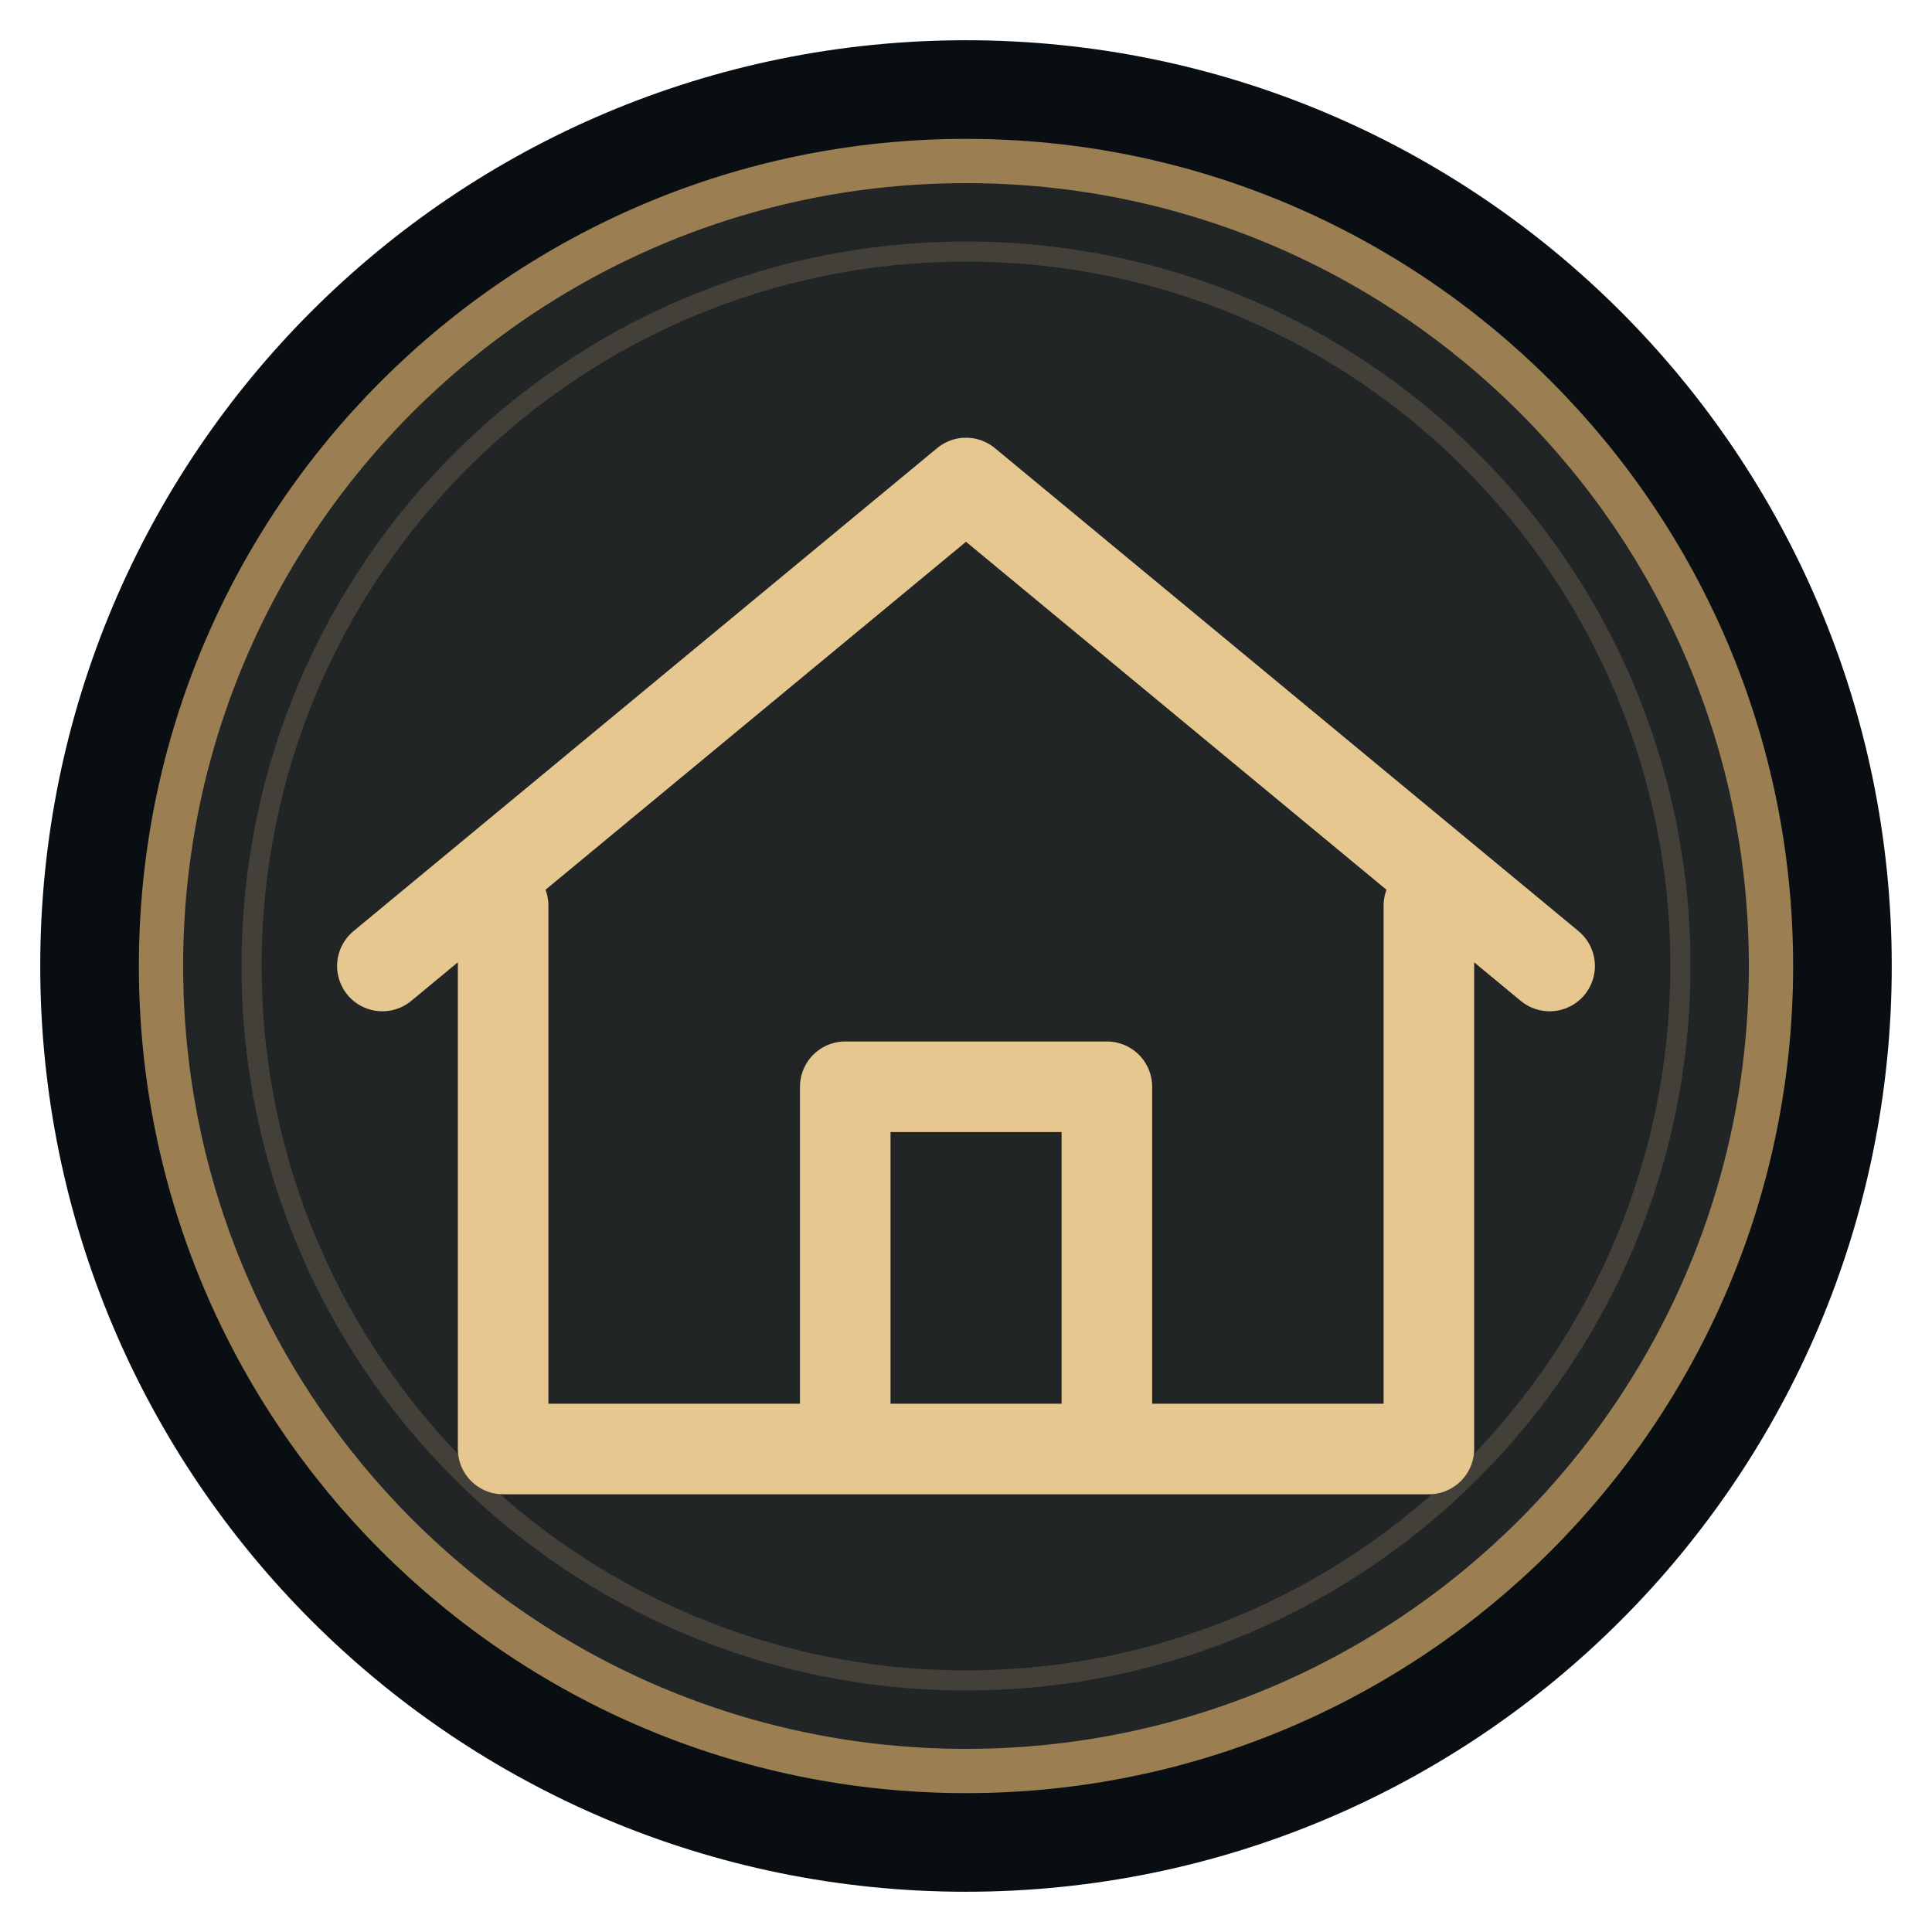
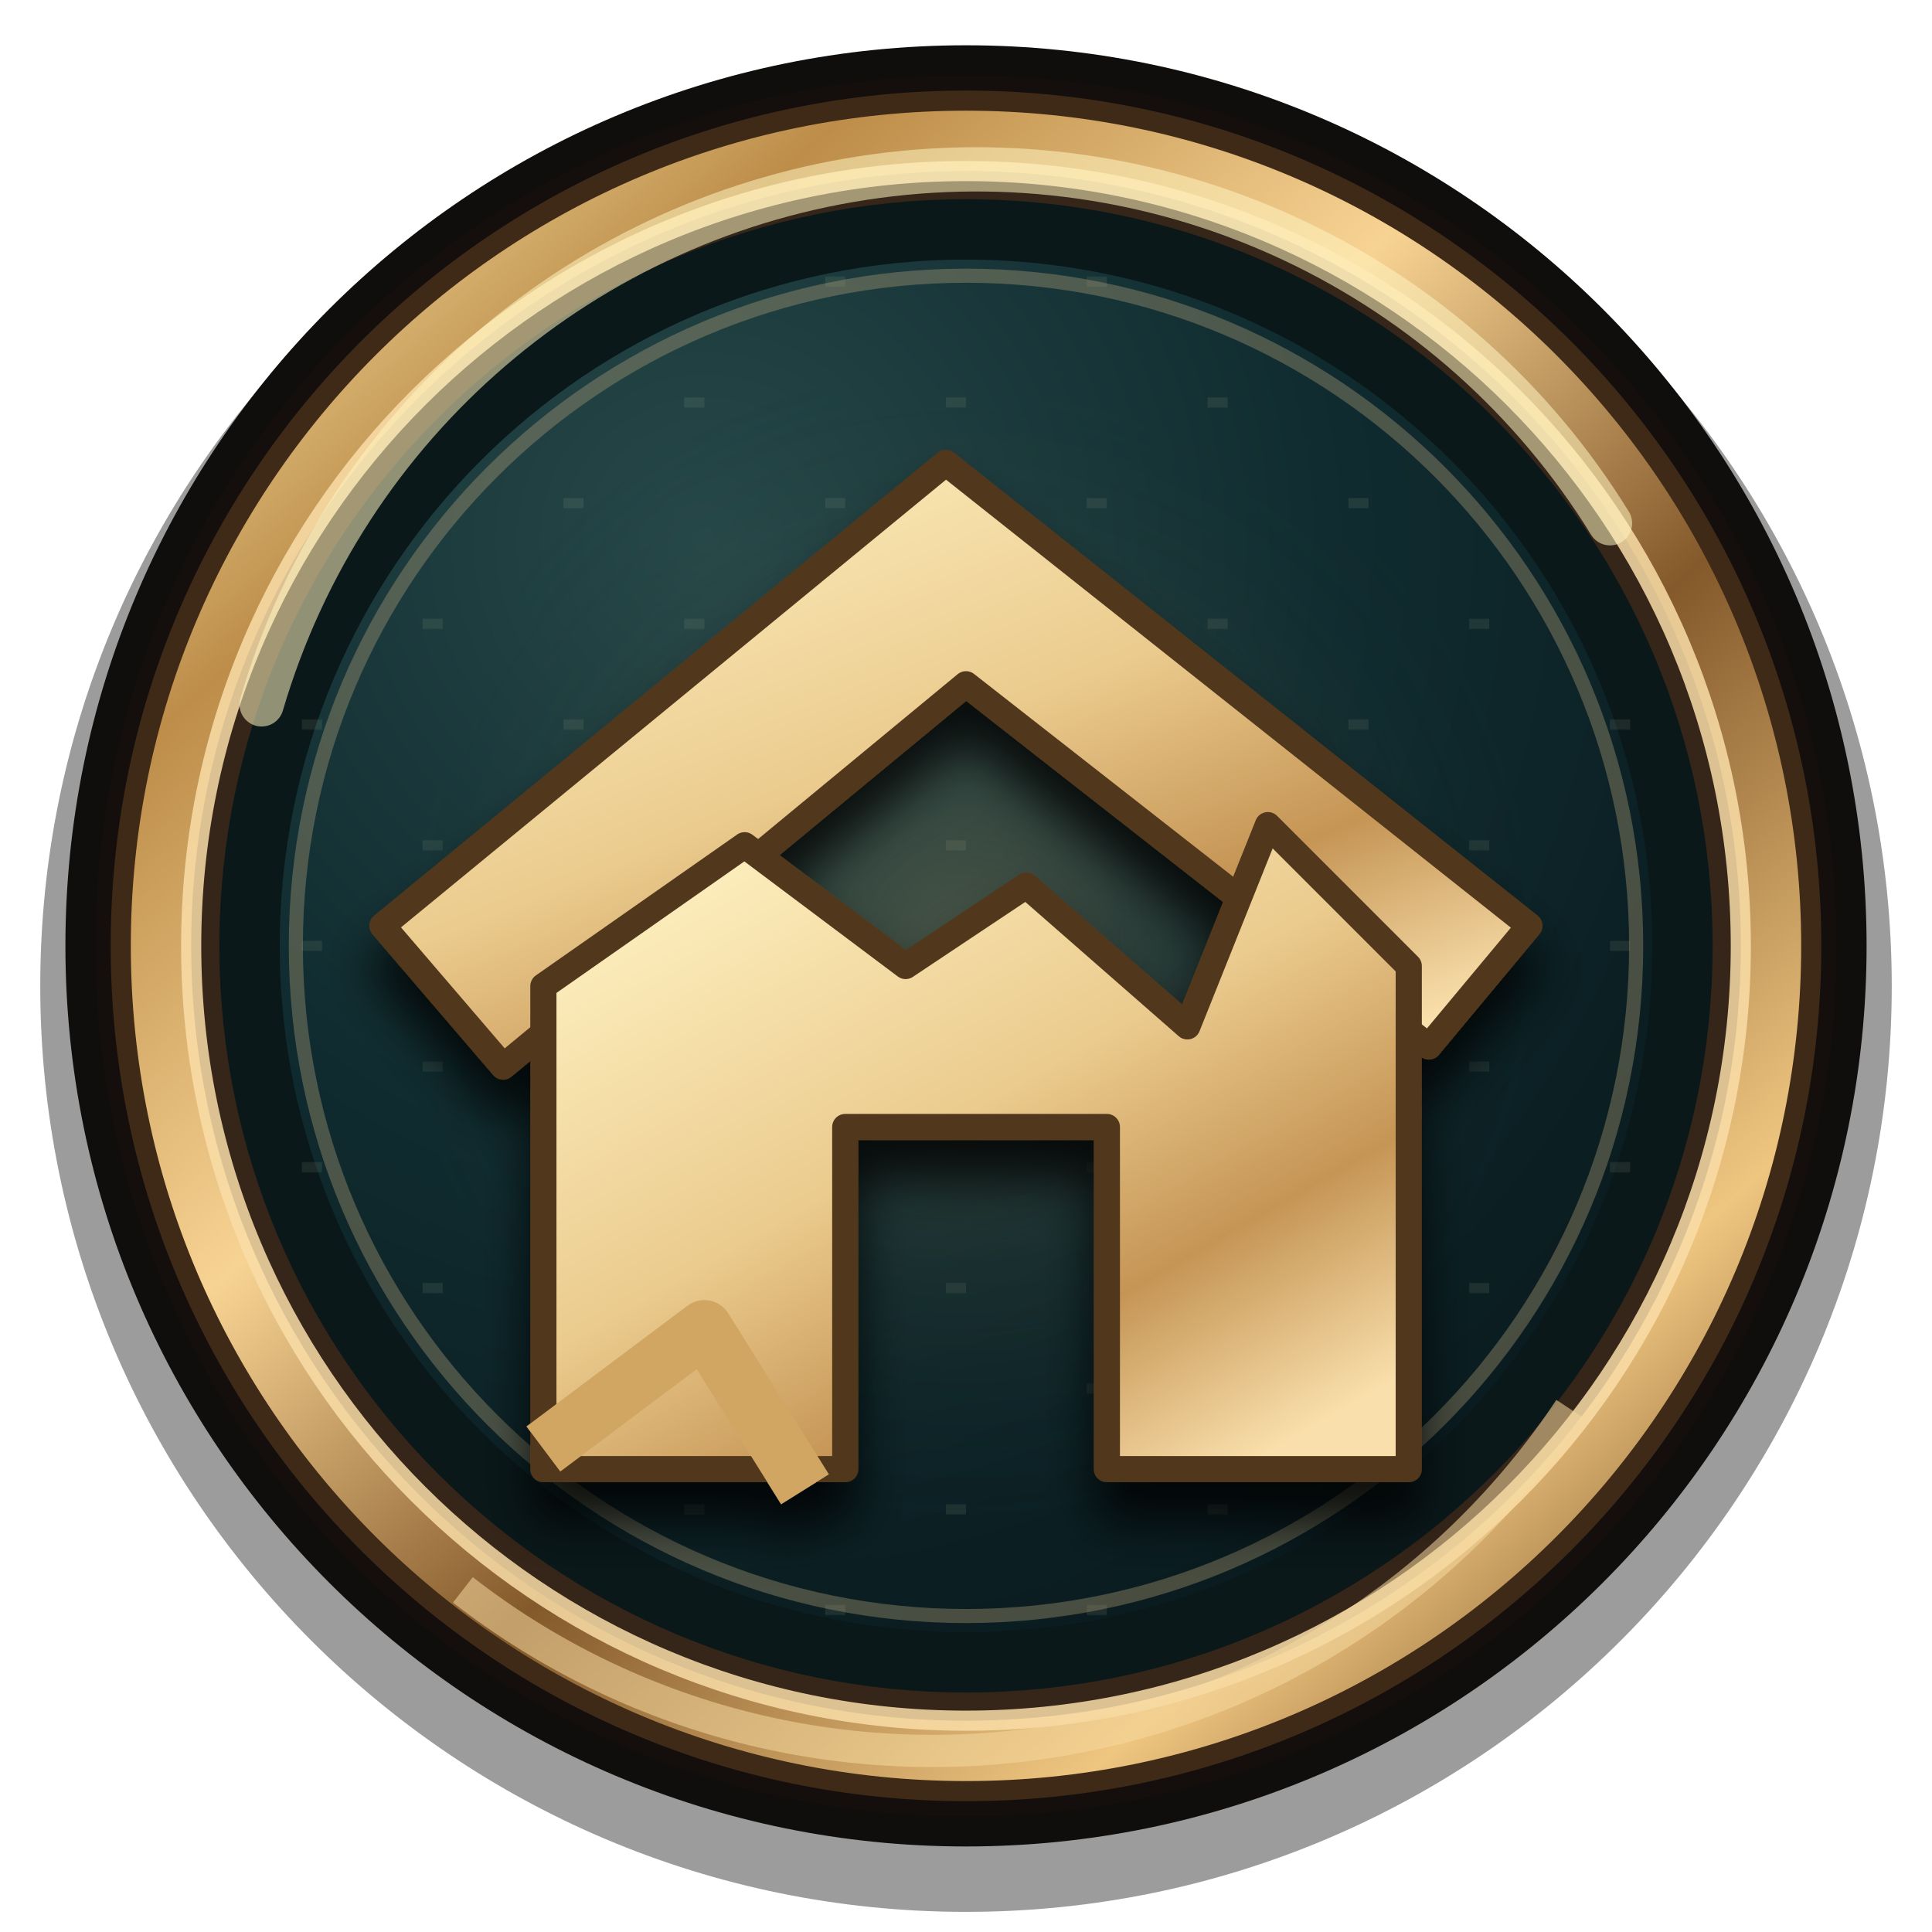
- <svg xmlns="http://www.w3.org/2000/svg" viewBox="0 0 96 96">
-   <circle cx="48" cy="48" r="43" fill="#181d1e" fill-opacity=".96" stroke="#080e12" stroke-width="6" />
-   <circle cx="48" cy="48" r="40" fill="none" stroke="#9b7e52" stroke-width="2.2" />
-   <circle cx="48" cy="48" r="35.5" fill="none" stroke="#e5c78f" stroke-opacity=".17" stroke-width="1" />
-   <g fill="none" stroke="#e5c78f" stroke-width="4.5" stroke-linecap="round" stroke-linejoin="round">
-     <path d="M19 48 48 24l29 24M25 45v27h46V45M42 72V54h13v18" />
+ <svg xmlns="http://www.w3.org/2000/svg" viewBox="0 0 96 96" role="img" aria-label="무너진 주택">
+   <defs>
+     <linearGradient id="rim" x1=".09" y1=".02" x2=".94" y2=".97">
+       <stop stop-color="#f8e2a5" />
+       <stop offset=".17" stop-color="#bd8d49" />
+       <stop offset=".38" stop-color="#f7d393" />
+       <stop offset=".59" stop-color="#84592b" />
+       <stop offset=".82" stop-color="#efc680" />
+       <stop offset="1" stop-color="#71481f" />
+     </linearGradient>
+     <radialGradient id="enamel" cx=".32" cy=".22" r=".93">
+       <stop stop-color="#274849" />
+       <stop offset=".46" stop-color="#102c30" />
+       <stop offset="1" stop-color="#08161a" />
+     </radialGradient>
+     <linearGradient id="goldGlyph" x1=".08" y1=".05" x2=".81" y2="1">
+       <stop stop-color="#fff3c4" />
+       <stop offset=".47" stop-color="#ebcb8e" />
+       <stop offset=".75" stop-color="#c59555" />
+       <stop offset="1" stop-color="#f9dfab" />
+     </linearGradient>
+     <radialGradient id="glow">
+       <stop stop-color="#cda76b" stop-opacity=".28" />
+       <stop offset="1" stop-color="#102c30" stop-opacity="0" />
+     </radialGradient>
+     <filter id="shadow" x="-20%" y="-20%" width="140%" height="145%">
+       <feDropShadow dx="0" dy="2" stdDeviation="1.2" flood-color="#000" flood-opacity=".8" />
+     </filter>
+     <pattern id="grain" width="13" height="11" patternUnits="userSpaceOnUse">
+       <path d="M2 3h1M8 9h1" stroke="#b8c1a0" stroke-opacity=".11" stroke-width=".5" />
+     </pattern>
+   </defs>
+   <circle cx="48" cy="49" r="46" fill="#000" opacity=".39" />
+   <circle cx="48" cy="47" r="44" fill="#140f0c" stroke="#100e0d" stroke-width="1.5" />
+   <circle cx="48" cy="47" r="42" fill="url(#rim)" stroke="#3f2a18" stroke-width="1" />
+   <circle cx="48" cy="47" r="38.5" fill="#362519" stroke="#f9dda7" stroke-opacity=".85" stroke-width="1" />
+   <circle cx="48" cy="47" r="35.6" fill="url(#enamel)" stroke="#0a181a" stroke-width="3" />
+   <circle cx="48" cy="47" r="35" fill="url(#grain)" />
+   <circle cx="48" cy="47" r="33.3" fill="none" stroke="#b9a47c" stroke-opacity=".36" stroke-width=".7" />
+   <circle cx="48" cy="47" r="29" fill="url(#glow)" />
+   <g filter="url(#shadow)" fill="url(#goldGlyph)" stroke="#51371f" stroke-width="1.3" stroke-linejoin="round">
+     <path d="M19 46 47 23 76 46 71 52 48 34 25 53Z" />
+     <path d="M27 49V73H42V56h13v17h15V48l-7-7-4 10-8-7-6 4-8-6Z" />
+     <path d="m27 72 8-6 5 8" fill="none" stroke="#d1a663" stroke-width="2.8" />
  </g>
+   <path d="M13 35 A37 37 0 0 1 80 26" fill="none" stroke="#fff4bf" stroke-opacity=".55" stroke-width="2.2" stroke-linecap="round" />
+   <path d="M78 70 A38 38 0 0 1 23 79" fill="none" stroke="#f6d89e" stroke-opacity=".55" stroke-width="1.6" />
</svg>
